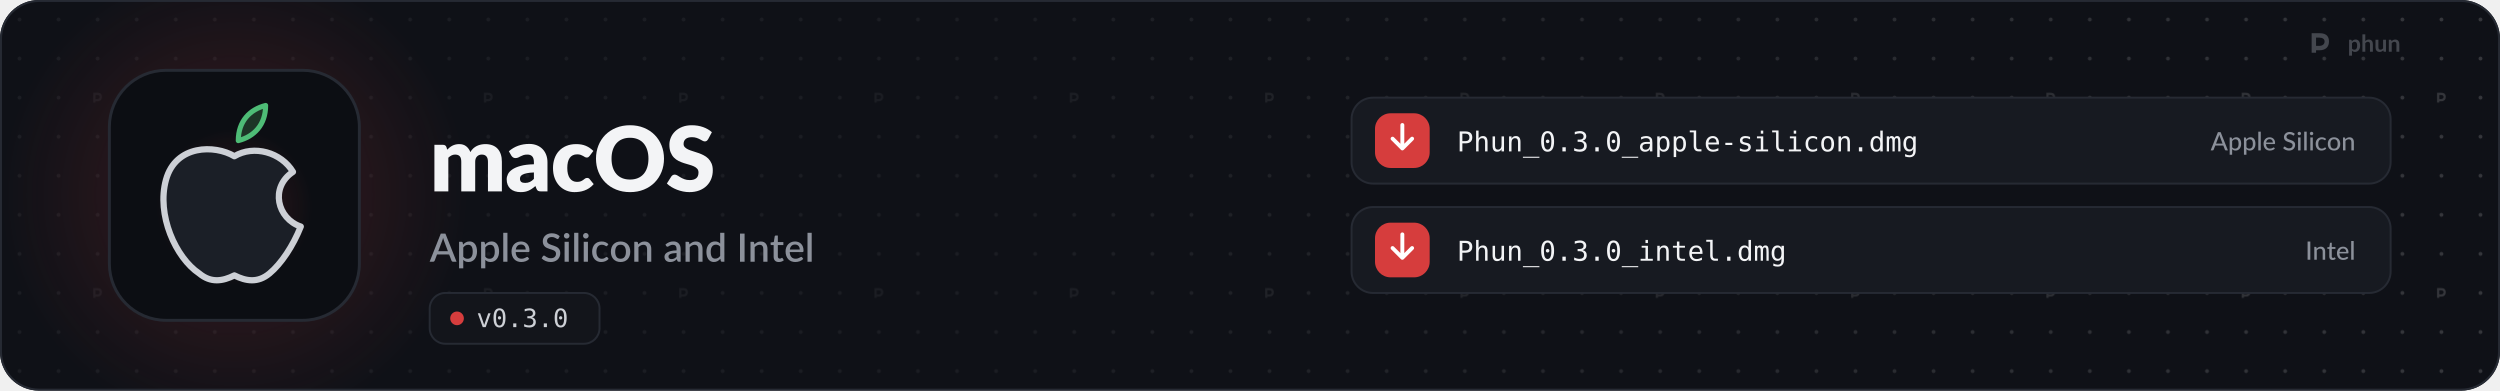
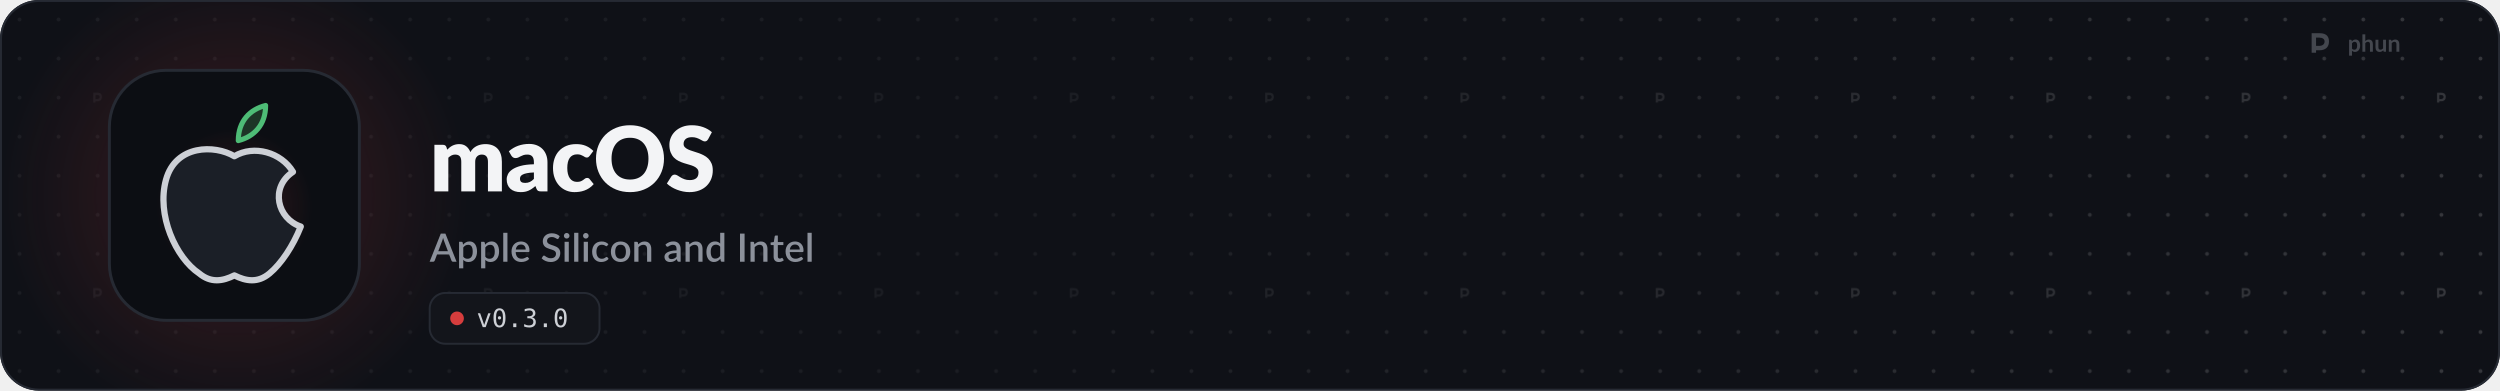
<svg xmlns="http://www.w3.org/2000/svg" width="1280" height="200" viewBox="0 0 1280 200" role="img" aria-labelledby="t d">
  <style>
  .pulse { animation: pulse 2.6s ease-in-out infinite; }
  .pulse.b { animation-delay: .5s; }
  .pulse.c { animation-delay: 1s; }
  @keyframes pulse { 0%, 100% { opacity: 1; } 50% { opacity: .35; } }
  .flow { stroke-dasharray: 4 6; animation: flow 1.6s linear infinite; }
  @keyframes flow { to { stroke-dashoffset: -20; } }
  .blink { animation: blink 1.1s steps(1) infinite; }
  @keyframes blink { 50% { opacity: 0; } }
  .rise { animation: rise .7s cubic-bezier(.2,.7,.2,1) both; }
  @keyframes rise { from { opacity: 0; transform: translateY(8px); } }
  .spin { transform-box: fill-box; transform-origin: center; animation: spin 6s linear infinite; }
  @keyframes spin { to { transform: rotate(360deg); } }
  .bob { animation: bob 3s ease-in-out infinite; }
  @keyframes bob { 50% { transform: translateY(-4px); } }

  .sway { transform-box: view-box; transform-origin: 52px 22px; animation: sway 3.2s ease-in-out infinite; }
  @keyframes sway { 0%, 100% { transform: rotate(-6deg); } 50% { transform: rotate(8deg); } }
  .pane { animation: pane 4s ease-in-out infinite; }
  @keyframes pane { 0%, 100% { opacity: .55; } 12%, 30% { opacity: 1; } 45% { opacity: .55; } }
  .waddle { transform-box: view-box; transform-origin: 50px 96px; animation: waddle 1.6s ease-in-out infinite; }
  @keyframes waddle { 0%, 100% { transform: rotate(-5deg); } 50% { transform: rotate(5deg); } }
  .lid { transform-box: fill-box; transform-origin: center; animation: lid 4.5s infinite; }
  @keyframes lid { 0%, 92%, 100% { transform: scaleY(1); } 95% { transform: scaleY(.1); } }
  .drop { animation: drop 1.8s ease-in-out infinite; }
  @keyframes drop { 0%, 100% { transform: translateY(-2px); } 50% { transform: translateY(3px); } }

  @media (prefers-reduced-motion: reduce) { * { animation: none !important; } }
</style>
  <defs>
    <path id="k108" d="M105 0L105 -1037L297 -1037Q355 -1037 373 -985L390 -929Q416 -956 444 -978.5Q472 -1001 504.5 -1017.5Q537 -1034 574.5 -1043.5Q612 -1053 657 -1053Q751 -1053 812.5 -1004.5Q874 -956 906 -875Q932 -923 969.5 -957Q1007 -991 1050.5 -1012Q1094 -1033 1142.5 -1043Q1191 -1053 1239 -1053Q1328 -1053 1397 -1026.5Q1466 -1000 1512.5 -949.5Q1559 -899 1583 -825.5Q1607 -752 1607 -659L1607 0L1297 0L1297 -659Q1297 -820 1159 -820Q1096 -820 1054.5 -778.5Q1013 -737 1013 -659L1013 0L703 0L703 -659Q703 -748 668 -784Q633 -820 565 -820Q523 -820 485.5 -801Q448 -782 415 -750L415 0L105 0Z" />
    <path id="k45" d="M640 -422Q547 -418 487 -406Q427 -394 392 -376Q357 -358 343.5 -335Q330 -312 330 -285Q330 -232 359 -210.5Q388 -189 444 -189Q504 -189 549 -210Q594 -231 640 -278L640 -422ZM82 -893Q176 -976 290.5 -1016.5Q405 -1057 536 -1057Q630 -1057 705.5 -1026.5Q781 -996 833.5 -941.5Q886 -887 914 -812Q942 -737 942 -648L942 0L800 0Q756 0 733.5 -12Q711 -24 696 -62L674 -119Q635 -86 599 -61Q563 -36 524.5 -18.5Q486 -1 442.5 7.5Q399 16 346 16Q275 16 217 -2.5Q159 -21 118.5 -57Q78 -93 56 -146.5Q34 -200 34 -270Q34 -326 62 -383.5Q90 -441 159 -488.5Q228 -536 345 -568Q462 -600 640 -604L640 -648Q640 -739 602.5 -779.5Q565 -820 496 -820Q441 -820 406 -808Q371 -796 343.5 -781Q316 -766 290 -754Q264 -742 228 -742Q196 -742 174 -758Q152 -774 138 -796L82 -893Z" />
    <path id="k49" d="M867 -791Q853 -774 840 -764Q827 -754 803 -754Q780 -754 761.5 -765Q743 -776 720 -789.5Q697 -803 666 -814Q635 -825 589 -825Q532 -825 490.5 -804Q449 -783 422 -744Q395 -705 382 -648.5Q369 -592 369 -521Q369 -372 426.5 -292Q484 -212 585 -212Q639 -212 670.5 -225.5Q702 -239 724 -255.5Q746 -272 764.5 -286Q783 -300 811 -300Q848 -300 867 -273L957 -162Q909 -107 856 -72.5Q803 -38 747.5 -18.5Q692 1 636 8.5Q580 16 527 16Q432 16 345.5 -20Q259 -56 193.5 -124.5Q128 -193 89.5 -293Q51 -393 51 -521Q51 -633 84.5 -730.5Q118 -828 183.5 -899.5Q249 -971 345.5 -1012Q442 -1053 569 -1053Q691 -1053 783 -1014Q875 -975 949 -900L867 -791Z" />
    <path id="k27" d="M1571 -729Q1571 -571 1516.5 -435Q1462 -299 1363 -198.5Q1264 -98 1124.5 -41Q985 16 815 16Q645 16 505 -41Q365 -98 265.5 -198.5Q166 -299 111.5 -435Q57 -571 57 -729Q57 -887 111.5 -1023Q166 -1159 265.5 -1259Q365 -1359 505 -1416Q645 -1473 815 -1473Q985 -1473 1124.5 -1415.5Q1264 -1358 1363 -1258Q1462 -1158 1516.5 -1022Q1571 -886 1571 -729ZM1225 -729Q1225 -837 1197 -923.5Q1169 -1010 1116.5 -1070Q1064 -1130 988 -1162Q912 -1194 815 -1194Q717 -1194 640.5 -1162Q564 -1130 511.5 -1070Q459 -1010 431 -923.5Q403 -837 403 -729Q403 -620 431 -533.5Q459 -447 511.5 -387Q564 -327 640.5 -295.5Q717 -264 815 -264Q912 -264 988 -295.5Q1064 -327 1116.5 -387Q1169 -447 1197 -533.5Q1225 -620 1225 -729Z" />
    <path id="k34" d="M946 -1161Q931 -1137 914.5 -1125Q898 -1113 872 -1113Q849 -1113 822.5 -1127.5Q796 -1142 762.5 -1160Q729 -1178 686 -1192.5Q643 -1207 588 -1207Q493 -1207 446.5 -1166.5Q400 -1126 400 -1057Q400 -1013 428 -984Q456 -955 501.5 -934Q547 -913 605.5 -895.5Q664 -878 725 -856.5Q786 -835 844.5 -806Q903 -777 948.5 -732Q994 -687 1022 -622.5Q1050 -558 1050 -467Q1050 -366 1015 -278Q980 -190 913.5 -124.5Q847 -59 749.5 -21.5Q652 16 528 16Q460 16 389.5 2Q319 -12 253 -37.5Q187 -63 129 -98Q71 -133 28 -176L128 -334Q140 -351 159.5 -362.5Q179 -374 202 -374Q232 -374 262.5 -355Q293 -336 331.5 -313Q370 -290 420 -271Q470 -252 538 -252Q630 -252 681 -292.5Q732 -333 732 -421Q732 -472 704 -504Q676 -536 630.5 -557Q585 -578 527 -594Q469 -610 408 -629.5Q347 -649 289 -677.5Q231 -706 185.5 -752.5Q140 -799 112 -868.5Q84 -938 84 -1040Q84 -1122 117 -1200Q150 -1278 214 -1339Q278 -1400 371 -1436.5Q464 -1473 584 -1473Q651 -1473 714.5 -1462.5Q778 -1452 835 -1431.5Q892 -1411 941.5 -1382.5Q991 -1354 1030 -1318L946 -1161Z" />
    <path id="s3" d="M933 -540L735 -1066Q711 -1127 686 -1221Q675 -1174 662 -1134.5Q649 -1095 638 -1065L440 -540L933 -540ZM1376 0L1195 0Q1164 0 1145 -15.5Q1126 -31 1116 -54L996 -372L376 -372L256 -54Q248 -34 228 -17Q208 0 178 0L-3 0L568 -1440L805 -1440L1376 0Z" />
    <path id="s114" d="M346 -256Q391 -198 444.5 -174.5Q498 -151 563 -151Q689 -151 759.5 -243Q830 -335 830 -517Q830 -611 814 -677.5Q798 -744 768 -786Q738 -828 695 -847Q652 -866 598 -866Q516 -866 456.5 -830.5Q397 -795 346 -729L346 -256ZM335 -872Q399 -947 480.5 -993Q562 -1039 670 -1039Q756 -1039 826 -1004.5Q896 -970 946 -904Q996 -838 1023.5 -740.5Q1051 -643 1051 -517Q1051 -404 1020.5 -306.5Q990 -209 933 -137.5Q876 -66 795 -25.5Q714 15 612 15Q522 15 459.5 -14Q397 -43 346 -94L346 339L131 339L131 -1020L261 -1020Q305 -1020 317 -979L335 -872Z" />
    <path id="s1140" d="M350 -1480L350 0L135 0L135 -1480L350 -1480Z" />
    <path id="s59" d="M800 -625Q800 -679 784.5 -725.5Q769 -772 739 -806.5Q709 -841 664.5 -860.5Q620 -880 562 -880Q445 -880 378 -813Q311 -746 293 -625L800 -625ZM287 -493Q291 -406 314 -342.5Q337 -279 375.5 -237Q414 -195 467.5 -174.5Q521 -154 587 -154Q650 -154 696 -168.5Q742 -183 776 -200.5Q810 -218 834 -232.5Q858 -247 878 -247Q904 -247 918 -227L979 -148Q941 -103 893 -72Q845 -41 791 -21.5Q737 -2 680 6.5Q623 15 569 15Q463 15 372.5 -20.5Q282 -56 215.5 -125Q149 -194 111.5 -296Q74 -398 74 -531Q74 -637 107.5 -729Q141 -821 203.5 -889Q266 -957 355.5 -996.5Q445 -1036 558 -1036Q652 -1036 732 -1005.5Q812 -975 870 -916Q928 -857 960.5 -771.5Q993 -686 993 -577Q993 -527 982 -510Q971 -493 942 -493L287 -493Z" />
    <path id="s34" d="M924 -1194Q913 -1176 901 -1167.5Q889 -1159 871 -1159Q852 -1159 828.5 -1175Q805 -1191 770.5 -1210.5Q736 -1230 689 -1246.5Q642 -1263 577 -1263Q517 -1263 471.5 -1248Q426 -1233 395 -1206Q364 -1179 348.5 -1142.5Q333 -1106 333 -1063Q333 -1008 362 -971.5Q391 -935 438.5 -909Q486 -883 547 -863.5Q608 -844 671.5 -822Q735 -800 796 -772Q857 -744 904.5 -701Q952 -658 981 -596Q1010 -534 1010 -445Q1010 -349 977 -265Q944 -181 881.5 -118.5Q819 -56 727.5 -20Q636 16 519 16Q450 16 384.5 2.5Q319 -11 259.5 -35.5Q200 -60 148 -95Q96 -130 55 -173L123 -285Q132 -299 146 -307Q160 -315 177 -315Q200 -315 228 -293.5Q256 -272 295.5 -246.5Q335 -221 391 -199.5Q447 -178 525 -178Q652 -178 721.5 -240Q791 -302 791 -411Q791 -472 762 -510.5Q733 -549 685.5 -575Q638 -601 577 -619Q516 -637 453 -657.5Q390 -678 329 -705.5Q268 -733 220.5 -777.5Q173 -822 144 -887.5Q115 -953 115 -1051Q115 -1129 145.5 -1202Q176 -1275 234.5 -1331.5Q293 -1388 379 -1422Q465 -1456 575 -1456Q699 -1456 802.5 -1417Q906 -1378 981 -1306L924 -1194Z" />
    <path id="s98" d="M355 -1020L355 0L140 0L140 -1020L355 -1020ZM391 -1328Q391 -1299 379.5 -1273Q368 -1247 348 -1227.5Q328 -1208 301.5 -1196.5Q275 -1185 245 -1185Q216 -1185 190.5 -1196.5Q165 -1208 146 -1227.5Q127 -1247 115.5 -1273Q104 -1299 104 -1328Q104 -1358 115.5 -1384Q127 -1410 146 -1429.5Q165 -1449 190.5 -1460.5Q216 -1472 245 -1472Q275 -1472 301.5 -1460.5Q328 -1449 348 -1429.5Q368 -1410 379.5 -1384Q391 -1358 391 -1328Z" />
    <path id="s49" d="M852 -820Q842 -807 833 -800Q824 -793 807 -793Q790 -793 771.5 -805Q753 -817 727.5 -831.5Q702 -846 666 -858Q630 -870 576 -870Q506 -870 453.5 -845Q401 -820 365.5 -773.5Q330 -727 312.5 -660.5Q295 -594 295 -511Q295 -425 314 -358Q333 -291 368.5 -245Q404 -199 454.5 -175Q505 -151 568 -151Q630 -151 669 -166Q708 -181 734 -199Q760 -217 778.5 -232Q797 -247 818 -247Q844 -247 858 -227L919 -148Q882 -103 837 -72Q792 -41 742 -21.5Q692 -2 638 6.5Q584 15 529 15Q434 15 351.5 -20.5Q269 -56 207.5 -123.5Q146 -191 110.5 -288.5Q75 -386 75 -511Q75 -624 107 -720.5Q139 -817 200.5 -887Q262 -957 353 -996.5Q444 -1036 563 -1036Q674 -1036 758.5 -1000Q843 -964 909 -898L852 -820Z" />
    <path id="s111" d="M572 -1036Q685 -1036 776.5 -999Q868 -962 932.5 -894Q997 -826 1032 -729Q1067 -632 1067 -511Q1067 -390 1032 -293Q997 -196 932.5 -127.5Q868 -59 776.5 -22Q685 15 572 15Q458 15 366.5 -22Q275 -59 210 -127.5Q145 -196 110 -293Q75 -390 75 -511Q75 -632 110 -729Q145 -826 210 -894Q275 -962 366.5 -999Q458 -1036 572 -1036ZM572 -153Q710 -153 777.5 -245.5Q845 -338 845 -510Q845 -682 777.5 -775.5Q710 -869 572 -869Q432 -869 364 -775.5Q296 -682 296 -510Q296 -338 364 -245.5Q432 -153 572 -153Z" />
    <path id="s109" d="M332 -885Q365 -919 400.5 -946.5Q436 -974 476 -994Q516 -1014 561 -1025Q606 -1036 659 -1036Q743 -1036 806.5 -1008Q870 -980 913.5 -929Q957 -878 979 -806.5Q1001 -735 1001 -649L1001 0L787 0L787 -649Q787 -752 739.5 -809Q692 -866 595 -866Q523 -866 461.5 -833Q400 -800 346 -743L346 0L131 0L131 -1020L261 -1020Q305 -1020 317 -979L332 -885Z" />
    <path id="s45" d="M676 -446Q561 -442 482 -427.5Q403 -413 354 -390.5Q305 -368 283.5 -337Q262 -306 262 -269Q262 -233 273.5 -207.5Q285 -182 305.5 -165.5Q326 -149 353.5 -141.5Q381 -134 414 -134Q498 -134 558.5 -165.5Q619 -197 676 -257L676 -446ZM106 -878Q279 -1039 518 -1039Q606 -1039 674.5 -1010.5Q743 -982 789.5 -930Q836 -878 860.5 -806.5Q885 -735 885 -648L885 0L789 0Q758 0 742 -9.5Q726 -19 715 -48L694 -131Q655 -96 617 -68.5Q579 -41 538.5 -22Q498 -3 451.5 6.5Q405 16 349 16Q287 16 233.5 -1Q180 -18 141 -52.5Q102 -87 79.5 -138Q57 -189 57 -258Q57 -317 88.5 -373Q120 -429 192.5 -473.5Q265 -518 383.5 -547Q502 -576 676 -580L676 -648Q676 -758 629 -812Q582 -866 491 -866Q429 -866 387 -850.5Q345 -835 314 -817Q283 -799 259 -783.5Q235 -768 208 -768Q186 -768 170.5 -779.5Q155 -791 145 -808L106 -878Z" />
    <path id="s55" d="M782 -769Q737 -827 683 -850Q629 -873 566 -873Q440 -873 369 -780.5Q298 -688 298 -507Q298 -413 314 -346.5Q330 -280 360 -238Q390 -196 433 -177Q476 -158 530 -158Q612 -158 671.5 -193.5Q731 -229 782 -294L782 -769ZM997 -1480L997 0L867 0Q824 0 812 -41L793 -152Q729 -77 647.5 -31Q566 15 458 15Q372 15 302 -19.5Q232 -54 182 -120Q132 -186 104.5 -283.5Q77 -381 77 -507Q77 -621 107.5 -718Q138 -815 195 -886.5Q252 -958 333.5 -998.5Q415 -1039 516 -1039Q606 -1039 669 -1010.5Q732 -982 782 -931L782 -1480L997 -1480Z" />
    <path id="s17" d="M406 0L171 0L171 -1440L406 -1440L406 0Z" />
    <path id="s124" d="M458 16Q331 16 262.5 -55.5Q194 -127 194 -257L194 -851L82 -851Q64 -851 51 -862.5Q38 -874 38 -897L38 -984L203 -1008L250 -1303Q255 -1320 267 -1330.5Q279 -1341 299 -1341L409 -1341L409 -1006L692 -1006L692 -851L409 -851L409 -272Q409 -217 436 -188Q463 -159 508 -159Q533 -159 551 -165.5Q569 -172 582 -179.5Q595 -187 604.5 -193.5Q614 -200 623 -200Q641 -200 652 -180L716 -75Q666 -31 598 -7.5Q530 16 458 16Z" />
    <path id="o89" d="M100 -1120L291 -1120L616 -180L942 -1120L1133 -1120L735 0L498 0L100 -1120Z" />
    <path id="o19" d="M483 -750Q483 -805 521.5 -845Q560 -885 614 -885Q670 -885 710 -845Q750 -805 750 -750Q750 -694 710.5 -655Q671 -616 614 -616Q558 -616 520.5 -654Q483 -692 483 -750ZM616 -1360Q475 -1360 405.5 -1208Q336 -1056 336 -745Q336 -435 405.5 -283Q475 -131 616 -131Q758 -131 827.5 -283Q897 -435 897 -745Q897 -1056 827.5 -1208Q758 -1360 616 -1360ZM616 -1520Q855 -1520 977.5 -1324Q1100 -1128 1100 -745Q1100 -363 977.5 -167Q855 29 616 29Q377 29 255 -167Q133 -363 133 -745Q133 -1128 255 -1324Q377 -1520 616 -1520Z" />
    <path id="o17" d="M489 -305L741 -305L741 0L489 0L489 -305Z" />
    <path id="o22" d="M776 -799Q923 -760 1001 -660.5Q1079 -561 1079 -412Q1079 -206 940.5 -88.5Q802 29 557 29Q454 29 347 10Q240 -9 137 -45L137 -246Q239 -193 338 -167Q437 -141 535 -141Q701 -141 790 -216Q879 -291 879 -432Q879 -562 790 -638.5Q701 -715 549 -715L395 -715L395 -881L549 -881Q688 -881 766 -942Q844 -1003 844 -1112Q844 -1227 771.5 -1288.5Q699 -1350 565 -1350Q476 -1350 381 -1330Q286 -1310 182 -1270L182 -1456Q303 -1488 397.5 -1504Q492 -1520 565 -1520Q783 -1520 913.5 -1410.5Q1044 -1301 1044 -1120Q1044 -997 975.5 -915Q907 -833 776 -799Z" />
-     <path id="o51" d="M399 -1327L399 -766L633 -766Q773 -766 851.5 -840Q930 -914 930 -1047Q930 -1180 852 -1253.5Q774 -1327 633 -1327L399 -1327ZM197 -1493L633 -1493Q883 -1493 1012 -1379.5Q1141 -1266 1141 -1047Q1141 -826 1012.5 -713Q884 -600 633 -600L399 -600L399 0L197 0L197 -1493Z" />
-     <path id="o75" d="M1051 -694L1051 0L866 0L866 -694Q866 -845 813 -916Q760 -987 647 -987Q518 -987 448.5 -895.5Q379 -804 379 -633L379 0L195 0L195 -1556L379 -1556L379 -952Q428 -1048 512 -1097.5Q596 -1147 711 -1147Q882 -1147 966.5 -1034.5Q1051 -922 1051 -694Z" />
-     <path id="o88" d="M195 -424L195 -1118L379 -1118L379 -424Q379 -273 432.5 -202Q486 -131 598 -131Q728 -131 797 -222.5Q866 -314 866 -485L866 -1118L1051 -1118L1051 0L866 0L866 -168Q817 -71 732.5 -21Q648 29 535 29Q363 29 279 -83.5Q195 -196 195 -424Z" />
-     <path id="o81" d="M1051 -694L1051 0L866 0L866 -694Q866 -845 813 -916Q760 -987 647 -987Q518 -987 448.5 -895.5Q379 -804 379 -633L379 0L195 0L195 -1120L379 -1120L379 -952Q428 -1048 512 -1097.5Q596 -1147 711 -1147Q882 -1147 966.5 -1034.5Q1051 -922 1051 -694Z" />
-     <path id="o66" d="M1233 403L1233 483L0 483L0 403L1233 403Z" />
-     <path id="o68" d="M702 -563L641 -563Q480 -563 398.5 -506.5Q317 -450 317 -338Q317 -237 378 -181Q439 -125 547 -125Q699 -125 786 -230.5Q873 -336 874 -522L874 -563L702 -563ZM1059 -639L1059 0L874 0L874 -166Q815 -66 725.5 -18.5Q636 29 508 29Q337 29 235 -67.5Q133 -164 133 -326Q133 -513 258.5 -610Q384 -707 627 -707L874 -707L874 -736Q873 -870 806 -930.5Q739 -991 592 -991Q498 -991 402 -964Q306 -937 215 -885L215 -1069Q317 -1108 410.5 -1127.5Q504 -1147 592 -1147Q731 -1147 829.5 -1106Q928 -1065 989 -983Q1027 -933 1043 -859.5Q1059 -786 1059 -639Z" />
-     <path id="o83" d="M375 -141L375 426L190 426L190 -1120L375 -1120L375 -977Q421 -1060 497.5 -1103.5Q574 -1147 674 -1147Q877 -1147 992.5 -990Q1108 -833 1108 -555Q1108 -282 992 -126.5Q876 29 674 29Q572 29 495.5 -14.5Q419 -58 375 -141ZM915 -559Q915 -773 847.5 -882Q780 -991 647 -991Q513 -991 444 -881.5Q375 -772 375 -559Q375 -347 444 -237Q513 -127 647 -127Q780 -127 847.5 -236Q915 -345 915 -559Z" />
-     <path id="o79" d="M639 -406Q639 -282 684.5 -219Q730 -156 819 -156L1034 -156L1034 0L801 0Q636 0 545.5 -106Q455 -212 455 -406L455 -1423L160 -1423L160 -1567L639 -1567L639 -406Z" />
-     <path id="o72" d="M1112 -606L1112 -516L315 -516L315 -510Q315 -327 410.5 -227Q506 -127 680 -127Q768 -127 864 -155Q960 -183 1069 -240L1069 -57Q964 -14 866.5 7.5Q769 29 678 29Q417 29 270 -127.5Q123 -284 123 -559Q123 -827 267 -987Q411 -1147 651 -1147Q865 -1147 988.5 -1002Q1112 -857 1112 -606ZM928 -660Q924 -822 851.5 -906.5Q779 -991 643 -991Q510 -991 424 -903Q338 -815 322 -659L928 -660Z" />
-     <path id="o16" d="M356 -643L877 -643L877 -479L356 -479L356 -643Z" />
-     <path id="o86" d="M973 -1081L973 -901Q894 -947 814 -970Q734 -993 651 -993Q526 -993 464.5 -952.5Q403 -912 403 -829Q403 -754 449 -717Q495 -680 678 -645L752 -631Q889 -605 959.5 -527Q1030 -449 1030 -324Q1030 -158 912 -64.5Q794 29 584 29Q501 29 410 11.5Q319 -6 213 -41L213 -231Q316 -178 410 -151.5Q504 -125 588 -125Q710 -125 777 -174.5Q844 -224 844 -313Q844 -441 599 -490L591 -492L522 -506Q363 -537 290 -610.5Q217 -684 217 -811Q217 -972 326 -1059.5Q435 -1147 637 -1147Q727 -1147 810 -1130.5Q893 -1114 973 -1081Z" />
-     <path id="o76" d="M256 -1120L727 -1120L727 -143L1092 -143L1092 0L178 0L178 -143L543 -143L543 -977L256 -977L256 -1120ZM543 -1556L727 -1556L727 -1323L543 -1323L543 -1556Z" />
-     <path id="o70" d="M1061 -57Q987 -14 908.5 7.5Q830 29 748 29Q488 29 341.5 -127Q195 -283 195 -559Q195 -835 341.5 -991Q488 -1147 748 -1147Q829 -1147 906 -1126Q983 -1105 1061 -1061L1061 -868Q988 -933 914.5 -962Q841 -991 748 -991Q575 -991 482 -879Q389 -767 389 -559Q389 -352 482.5 -239.5Q576 -127 748 -127Q844 -127 920 -156.5Q996 -186 1061 -248L1061 -57Z" />
-     <path id="o82" d="M616 -991Q476 -991 404 -882Q332 -773 332 -559Q332 -346 404 -236.5Q476 -127 616 -127Q757 -127 829 -236.5Q901 -346 901 -559Q901 -773 829 -882Q757 -991 616 -991ZM616 -1147Q849 -1147 972.5 -996Q1096 -845 1096 -559Q1096 -272 973 -121.5Q850 29 616 29Q383 29 260 -121.5Q137 -272 137 -559Q137 -845 260 -996Q383 -1147 616 -1147Z" />
-     <path id="o71" d="M858 -977L858 -1556L1042 -1556L1042 0L858 0L858 -141Q812 -58 735.5 -14.5Q659 29 559 29Q356 29 239.5 -128.5Q123 -286 123 -563Q123 -836 240 -991.5Q357 -1147 559 -1147Q660 -1147 737 -1103.5Q814 -1060 858 -977ZM317 -559Q317 -345 385 -236Q453 -127 586 -127Q719 -127 788.5 -237Q858 -347 858 -559Q858 -772 788.5 -881.5Q719 -991 586 -991Q453 -991 385 -882Q317 -773 317 -559Z" />
-     <path id="o80" d="M676 -1006Q710 -1078 762.5 -1112.5Q815 -1147 889 -1147Q1024 -1147 1079.5 -1042.5Q1135 -938 1135 -649L1135 0L967 0L967 -641Q967 -878 940.5 -935.5Q914 -993 844 -993Q764 -993 734.5 -931.5Q705 -870 705 -641L705 0L537 0L537 -641Q537 -881 508.5 -937Q480 -993 406 -993Q333 -993 304.5 -931.5Q276 -870 276 -641L276 0L109 0L109 -1120L276 -1120L276 -1024Q309 -1084 358.5 -1115.5Q408 -1147 471 -1147Q547 -1147 597.5 -1112Q648 -1077 676 -1006Z" />
-     <path id="o74" d="M858 -569Q858 -776 790.5 -883.5Q723 -991 594 -991Q459 -991 388 -883.5Q317 -776 317 -569Q317 -362 388.5 -253.5Q460 -145 596 -145Q723 -145 790.5 -254Q858 -363 858 -569ZM1042 -72Q1042 180 923 310Q804 440 573 440Q497 440 414 426Q331 412 248 385L248 203Q346 249 426 271Q506 293 573 293Q722 293 790 212Q858 131 858 -45L858 -53L858 -178Q814 -84 738 -38Q662 8 553 8Q357 8 240 -149Q123 -306 123 -569Q123 -833 240 -990Q357 -1147 553 -1147Q661 -1147 736 -1104Q811 -1061 858 -971L858 -1116L1042 -1116L1042 -72Z" />
-     <path id="m3" d="M940 -535L727 -1092Q704 -1149 681 -1236Q670 -1193 658.5 -1156Q647 -1119 636 -1090L424 -535L940 -535ZM1361 0L1197 0Q1169 0 1151 -14Q1133 -28 1125 -50L998 -383L365 -383L238 -50Q231 -31 212 -15.5Q193 0 166 0L2 0L574 -1436L789 -1436L1361 0Z" />
-     <path id="m114" d="M332 -250Q380 -187 435.5 -162Q491 -137 560 -137Q694 -137 767.5 -233.5Q841 -330 841 -515Q841 -612 824.5 -680.5Q808 -749 776.5 -792.5Q745 -836 699 -856.5Q653 -877 595 -877Q510 -877 447.5 -839Q385 -801 332 -731L332 -250ZM322 -864Q354 -902 390.5 -933.5Q427 -965 469 -987.5Q511 -1010 558.5 -1022.5Q606 -1035 660 -1035Q747 -1035 817.5 -1001Q888 -967 938 -901Q988 -835 1015.5 -738Q1043 -641 1043 -515Q1043 -402 1012.5 -305.5Q982 -209 925.5 -138Q869 -67 787.5 -26.5Q706 14 604 14Q513 14 448 -16Q383 -46 332 -100L332 341L137 341L137 -1016L254 -1016Q295 -1016 305 -977L322 -864Z" />
-     <path id="m1140" d="M337 -1476L337 0L141 0L141 -1476L337 -1476Z" />
-     <path id="m59" d="M810 -621Q810 -679 793.5 -728Q777 -777 745 -813Q713 -849 667 -869Q621 -889 561 -889Q438 -889 367.5 -818Q297 -747 278 -621L810 -621ZM971 -145Q935 -103 888 -72.5Q841 -42 788 -23Q735 -4 678.5 5Q622 14 567 14Q462 14 372.5 -21.5Q283 -57 217.5 -125.5Q152 -194 115.5 -295.5Q79 -397 79 -529Q79 -635 112 -726.5Q145 -818 206.5 -886Q268 -954 357 -993Q446 -1032 557 -1032Q650 -1032 728.5 -1001.5Q807 -971 864 -913Q921 -855 953.5 -770Q986 -685 986 -576Q986 -531 976 -515.5Q966 -500 939 -500L273 -500Q276 -409 299 -341.5Q322 -274 362.5 -229Q403 -184 459 -162Q515 -140 584 -140Q649 -140 696.5 -155Q744 -170 778.5 -187.5Q813 -205 836.5 -220Q860 -235 878 -235Q902 -235 915 -217L971 -145Z" />
-     <path id="m34" d="M920 -1202Q910 -1185 899 -1177Q888 -1169 871 -1169Q853 -1169 830 -1185.5Q807 -1202 772.5 -1222.5Q738 -1243 690 -1259.5Q642 -1276 575 -1276Q512 -1276 464.5 -1259.5Q417 -1243 385 -1214.5Q353 -1186 336.5 -1147.5Q320 -1109 320 -1064Q320 -1006 349.5 -968Q379 -930 427 -903Q475 -876 536 -856Q597 -836 661 -814.5Q725 -793 786 -765Q847 -737 895 -694.5Q943 -652 972.5 -590.5Q1002 -529 1002 -440Q1002 -345 969.5 -262Q937 -179 875 -117Q813 -55 722.5 -19.5Q632 16 517 16Q448 16 383 2.5Q318 -11 260 -35.5Q202 -60 151.5 -94.5Q101 -129 61 -172L122 -274Q131 -286 143.5 -294Q156 -302 172 -302Q193 -302 220.5 -280Q248 -258 288.5 -231.5Q329 -205 385.5 -183Q442 -161 523 -161Q589 -161 641 -178.5Q693 -196 728.5 -228.5Q764 -261 783 -307Q802 -353 802 -409Q802 -472 773 -512Q744 -552 696 -579Q648 -606 587 -625Q526 -644 462 -664.5Q398 -685 337 -712Q276 -739 228 -782.5Q180 -826 151 -891.5Q122 -957 122 -1053Q122 -1130 152 -1202Q182 -1274 239.5 -1329.5Q297 -1385 381 -1418.5Q465 -1452 573 -1452Q694 -1452 795.5 -1413.5Q897 -1375 972 -1303L920 -1202Z" />
-     <path id="m98" d="M341 -1016L341 0L146 0L146 -1016L341 -1016ZM378 -1330Q378 -1303 367 -1278.5Q356 -1254 337.5 -1235.5Q319 -1217 294 -1206.5Q269 -1196 242 -1196Q215 -1196 191 -1206.5Q167 -1217 148.5 -1235.5Q130 -1254 119.5 -1278.5Q109 -1303 109 -1330Q109 -1358 119.5 -1382.5Q130 -1407 148.5 -1425.5Q167 -1444 191 -1454.5Q215 -1465 242 -1465Q269 -1465 294 -1454.5Q319 -1444 337.5 -1425.5Q356 -1407 367 -1382.5Q378 -1358 378 -1330Z" />
-     <path id="m49" d="M849 -826Q840 -815 831.5 -808.5Q823 -802 807 -802Q791 -802 773.5 -814.5Q756 -827 729.5 -841.5Q703 -856 665.5 -868.5Q628 -881 573 -881Q501 -881 446 -855Q391 -829 354.5 -781Q318 -733 299 -664Q280 -595 280 -509Q280 -420 300 -350.5Q320 -281 357 -233.5Q394 -186 447 -161.5Q500 -137 565 -137Q628 -137 669 -152.5Q710 -168 737 -186Q764 -204 782 -219.5Q800 -235 819 -235Q843 -235 856 -217L912 -145Q877 -102 833.5 -72Q790 -42 741 -23Q692 -4 638.5 5Q585 14 530 14Q435 14 352.5 -21Q270 -56 209.5 -123Q149 -190 114 -287.5Q79 -385 79 -509Q79 -622 110.5 -718Q142 -814 203.5 -883.5Q265 -953 355 -992.5Q445 -1032 561 -1032Q670 -1032 753 -997Q836 -962 901 -898L849 -826Z" />
-     <path id="m111" d="M570 -1032Q682 -1032 772.5 -995.5Q863 -959 926.5 -890.5Q990 -822 1024 -725.5Q1058 -629 1058 -509Q1058 -389 1024 -292Q990 -195 926.5 -127Q863 -59 772.5 -22.5Q682 14 570 14Q457 14 366.5 -22.5Q276 -59 212 -127Q148 -195 113.5 -292Q79 -389 79 -509Q79 -629 113.5 -725.5Q148 -822 212 -890.5Q276 -959 366.5 -995.5Q457 -1032 570 -1032ZM570 -138Q714 -138 785 -235Q856 -332 856 -508Q856 -684 785 -781.5Q714 -879 570 -879Q424 -879 352.5 -781.5Q281 -684 281 -508Q281 -332 352.5 -235Q424 -138 570 -138Z" />
-     <path id="m109" d="M320 -875Q353 -910 389 -939Q425 -968 465.5 -988.5Q506 -1009 552.5 -1020.5Q599 -1032 652 -1032Q736 -1032 799.5 -1004Q863 -976 906 -925.5Q949 -875 971 -804Q993 -733 993 -647L993 0L797 0L797 -647Q797 -756 747 -816.5Q697 -877 594 -877Q519 -877 453.5 -841.5Q388 -806 332 -745L332 0L137 0L137 -1016L254 -1016Q295 -1016 305 -977L320 -875Z" />
-     <path id="o87" d="M614 -1438L614 -1120L1032 -1120L1032 -977L614 -977L614 -369Q614 -245 661 -196Q708 -147 825 -147L1032 -147L1032 0L807 0Q600 0 515 -83Q430 -166 430 -369L430 -977L131 -977L131 -1120L430 -1120L430 -1438L614 -1438Z" />
-     <path id="m17" d="M391 0L177 0L177 -1436L391 -1436L391 0Z" />
-     <path id="m124" d="M455 16Q332 16 265.5 -53Q199 -122 199 -250L199 -858L81 -858Q64 -858 52.5 -868.5Q41 -879 41 -900L41 -979L206 -1002L250 -1305Q254 -1322 265.5 -1331.5Q277 -1341 295 -1341L394 -1341L394 -1000L682 -1000L682 -858L394 -858L394 -263Q394 -203 423.5 -173.5Q453 -144 499 -144Q526 -144 545.5 -151Q565 -158 579 -166.5Q593 -175 603 -182Q613 -189 621 -189Q631 -189 636.5 -184.5Q642 -180 648 -170L706 -76Q658 -32 592 -8Q526 16 455 16Z" />
    <path id="b114" d="M369 -266Q411 -215 460.5 -194Q510 -173 568 -173Q624 -173 669 -194Q714 -215 745.5 -258Q777 -301 794 -366.5Q811 -432 811 -521Q811 -611 796.5 -673.5Q782 -736 755 -775Q728 -814 689.5 -832Q651 -850 602 -850Q525 -850 471 -817.5Q417 -785 369 -726L369 -266ZM356 -886Q419 -957 499 -1001Q579 -1045 687 -1045Q771 -1045 840.5 -1010Q910 -975 960.5 -908.5Q1011 -842 1038.5 -744.5Q1066 -647 1066 -521Q1066 -406 1035 -308Q1004 -210 946.5 -138Q889 -66 807.5 -25.5Q726 15 625 15Q539 15 478 -11.5Q417 -38 369 -85L369 335L122 335L122 -1026L273 -1026Q321 -1026 336 -981L356 -886Z" />
    <path id="b95" d="M369 -916Q429 -972 501 -1007Q573 -1042 670 -1042Q754 -1042 819 -1013.5Q884 -985 927.5 -933.5Q971 -882 993.5 -810.5Q1016 -739 1016 -653L1016 0L769 0L769 -653Q769 -747 726 -798.5Q683 -850 595 -850Q531 -850 475 -821Q419 -792 369 -742L369 0L122 0L122 -1486L369 -1486L369 -916Z" />
    <path id="b134" d="M1006 -1026L1006 0L855 0Q806 0 793 -45L776 -127Q713 -63 637 -23.5Q561 16 458 16Q374 16 309.5 -12.5Q245 -41 201 -93Q157 -145 134.5 -216.5Q112 -288 112 -374L112 -1026L359 -1026L359 -374Q359 -280 402.5 -228.5Q446 -177 533 -177Q597 -177 653 -205.5Q709 -234 759 -284L759 -1026L1006 -1026Z" />
    <path id="b109" d="M353 -900Q384 -931 418.5 -957.5Q453 -984 491.5 -1002.5Q530 -1021 574 -1031.5Q618 -1042 670 -1042Q754 -1042 819 -1013.5Q884 -985 927.5 -933.5Q971 -882 993.5 -810.5Q1016 -739 1016 -653L1016 0L769 0L769 -653Q769 -747 726 -798.5Q683 -850 595 -850Q531 -850 475 -821Q419 -792 369 -742L369 0L122 0L122 -1026L273 -1026Q321 -1026 336 -981L353 -900Z" />
    <clipPath id="card">
      <rect width="1280" height="200" rx="20" />
    </clipPath>
    <pattern id="dots" width="100" height="100" patternUnits="userSpaceOnUse">
      <circle cx="10" cy="10" r="1" fill="#fff" />
      <circle cx="30" cy="10" r="1" fill="#fff" />
      <circle cx="50" cy="10" r="1" fill="#fff" />
      <circle cx="70" cy="10" r="1" fill="#fff" />
      <circle cx="90" cy="10" r="1" fill="#fff" />
      <circle cx="10" cy="30" r="1" fill="#fff" />
      <circle cx="30" cy="30" r="1" fill="#fff" />
      <circle cx="50" cy="30" r="1" fill="#fff" />
      <circle cx="70" cy="30" r="1" fill="#fff" />
      <circle cx="90" cy="30" r="1" fill="#fff" />
      <circle cx="10" cy="50" r="1" fill="#fff" />
      <circle cx="30" cy="50" r="1" fill="#fff" />
      <circle cx="70" cy="50" r="1" fill="#fff" />
      <circle cx="90" cy="50" r="1" fill="#fff" />
      <circle cx="10" cy="70" r="1" fill="#fff" />
      <circle cx="30" cy="70" r="1" fill="#fff" />
      <circle cx="50" cy="70" r="1" fill="#fff" />
      <circle cx="70" cy="70" r="1" fill="#fff" />
      <circle cx="90" cy="70" r="1" fill="#fff" />
      <circle cx="10" cy="90" r="1" fill="#fff" />
      <circle cx="30" cy="90" r="1" fill="#fff" />
      <circle cx="50" cy="90" r="1" fill="#fff" />
      <circle cx="70" cy="90" r="1" fill="#fff" />
      <circle cx="90" cy="90" r="1" fill="#fff" />
      <path d="M78 48H144C204 48 220 80 220 116C220 156 198 188 140 188H114V208H78ZM114 84V152H138C170 152 184 136 184 116C184 96 168 84 138 84Z" transform="translate(46 46) scale(0.03125) translate(-21 0)" fill="#fff" fill-rule="evenodd" />
    </pattern>
    <linearGradient id="fade" x1="0" x2="1" y1="0" y2="0">
      <stop offset="0.4" stop-color="#fff" stop-opacity=".05" />
      <stop offset="1" stop-color="#fff" stop-opacity=".16" />
    </linearGradient>
    <mask id="dotmask">
      <rect width="1280" height="200" fill="url(#fade)" />
    </mask>
    <radialGradient id="glow">
      <stop offset="0" stop-color="#d63d3d" stop-opacity=".22" />
      <stop offset="1" stop-color="#d63d3d" stop-opacity="0" />
    </radialGradient>
  </defs>
  <g clip-path="url(#card)">
    <rect width="1280" height="200" fill="#0f1117" />
    <rect width="1280" height="200" fill="url(#dots)" mask="url(#dotmask)" />
    <circle cx="120" cy="100" r="120" fill="url(#glow)" />
    <rect x="56" y="36" width="128" height="128" rx="29" fill="#0c0e13" stroke="#262a33" stroke-width="1.5" />
    <g transform="translate(70 50)">
      <circle cx="50" cy="56" r="40" fill="url(#glow)" class="pulse" />
      <path d="M50 30C40 24 20 24 15 42C10 60 20 82 32 90C38 95 44 94 50 91C56 94 62 95 68 90C74 85 80 76 84 66C72 62 68 46 80 38C74 28 60 24 50 30Z" fill="#1b1f27" stroke="#cdd0d6" stroke-width="3.2" stroke-linecap="round" stroke-linejoin="round" />
      <g class="sway">
        <path d="M52 22C52 12 58 6 66 4C66 14 60 20 52 22Z" fill="#1d3526" stroke="#4ebc76" stroke-width="2.6" stroke-linecap="round" stroke-linejoin="round" />
      </g>
    </g>
    <g fill="#f3f4f6" transform="translate(220 98) scale(0.023)">
      <use href="#k108" x="0" />
      <use href="#k45" x="1680" />
      <use href="#k49" x="2694" />
      <use href="#k27" x="3645" />
      <use href="#k34" x="5252" />
    </g>
    <g fill="#8c919b" transform="translate(220 134) scale(0.01)">
      <use href="#s3" x="0" />
      <use href="#s114" x="1373" />
      <use href="#s114" x="2502" />
      <use href="#s1140" x="3631" />
      <use href="#s59" x="4116" />
      <use href="#s34" x="5676" />
      <use href="#s98" x="6767" />
      <use href="#s1140" x="7262" />
      <use href="#s98" x="7747" />
      <use href="#s49" x="8242" />
      <use href="#s111" x="9202" />
      <use href="#s109" x="10344" />
      <use href="#s45" x="11964" />
      <use href="#s109" x="12969" />
      <use href="#s55" x="14091" />
      <use href="#s17" x="15717" />
      <use href="#s109" x="16294" />
      <use href="#s124" x="17416" />
      <use href="#s59" x="18147" />
      <use href="#s1140" x="19209" />
    </g>
    <rect x="220" y="150" width="86.96" height="26" rx="8" fill="#13151b" stroke="#262a33" stroke-width="1" />
    <circle cx="234" cy="163" r="3.5" fill="#d63d3d" class="pulse" />
    <g fill="#cdd0d6" transform="translate(244 167.5) scale(0.00635)">
      <use href="#o89" x="0" />
      <use href="#o19" x="1233" />
      <use href="#o17" x="2466" />
      <use href="#o22" x="3699" />
      <use href="#o17" x="4932" />
      <use href="#o19" x="6165" />
    </g>
-     <rect x="692" y="50" width="532" height="44" rx="11" fill="#171a21" stroke="#262a33" stroke-width="1" />
-     <rect x="704" y="58" width="28" height="28" rx="8" fill="#d63d3d" />
-     <g class="drop" style="animation-delay: 0.0s">
-       <path d="M718 64.0v12m-5-5 5 5 5-5" fill="none" stroke="#fff" stroke-width="2" stroke-linecap="round" stroke-linejoin="round" />
-     </g>
-     <g fill="#f3f4f6" transform="translate(746 77.5) scale(0.00684)">
-       <use href="#o51" x="0" />
-       <use href="#o75" x="1233" />
-       <use href="#o88" x="2466" />
-       <use href="#o81" x="3699" />
-       <use href="#o66" x="4932" />
-       <use href="#o19" x="6165" />
-       <use href="#o17" x="7398" />
-       <use href="#o22" x="8631" />
-       <use href="#o17" x="9864" />
-       <use href="#o19" x="11097" />
-       <use href="#o66" x="12330" />
-       <use href="#o68" x="13563" />
-       <use href="#o83" x="14796" />
-       <use href="#o83" x="16029" />
-       <use href="#o79" x="17262" />
-       <use href="#o72" x="18495" />
-       <use href="#o16" x="19728" />
-       <use href="#o86" x="20961" />
-       <use href="#o76" x="22194" />
-       <use href="#o79" x="23427" />
-       <use href="#o76" x="24660" />
-       <use href="#o70" x="25893" />
-       <use href="#o82" x="27126" />
-       <use href="#o81" x="28359" />
-       <use href="#o17" x="29592" />
-       <use href="#o71" x="30825" />
-       <use href="#o80" x="32058" />
-       <use href="#o74" x="33291" />
-     </g>
-     <g fill="#8c919b" transform="translate(1131.84 77) scale(0.0065)">
-       <use href="#m3" x="0" />
-       <use href="#m114" x="1363" />
-       <use href="#m114" x="2488" />
-       <use href="#m1140" x="3613" />
-       <use href="#m59" x="4091" />
-       <use href="#m34" x="5655" />
-       <use href="#m98" x="6743" />
-       <use href="#m1140" x="7230" />
-       <use href="#m98" x="7708" />
-       <use href="#m49" x="8195" />
-       <use href="#m111" x="9152" />
-       <use href="#m109" x="10290" />
-     </g>
-     <rect x="692" y="106" width="532" height="44" rx="11" fill="#171a21" stroke="#262a33" stroke-width="1" />
-     <rect x="704" y="114" width="28" height="28" rx="8" fill="#d63d3d" />
-     <g class="drop" style="animation-delay: 0.3s">
-       <path d="M718 120.0v12m-5-5 5 5 5-5" fill="none" stroke="#fff" stroke-width="2" stroke-linecap="round" stroke-linejoin="round" />
-     </g>
-     <g fill="#f3f4f6" transform="translate(746 133.5) scale(0.00684)">
-       <use href="#o51" x="0" />
-       <use href="#o75" x="1233" />
-       <use href="#o88" x="2466" />
-       <use href="#o81" x="3699" />
-       <use href="#o66" x="4932" />
-       <use href="#o19" x="6165" />
-       <use href="#o17" x="7398" />
-       <use href="#o22" x="8631" />
-       <use href="#o17" x="9864" />
-       <use href="#o19" x="11097" />
-       <use href="#o66" x="12330" />
-       <use href="#o76" x="13563" />
-       <use href="#o81" x="14796" />
-       <use href="#o87" x="16029" />
-       <use href="#o72" x="17262" />
-       <use href="#o79" x="18495" />
-       <use href="#o17" x="19728" />
-       <use href="#o71" x="20961" />
-       <use href="#o80" x="22194" />
-       <use href="#o74" x="23427" />
-     </g>
-     <g fill="#8c919b" transform="translate(1180.34 133) scale(0.0065)">
-       <use href="#m17" x="0" />
-       <use href="#m109" x="568" />
-       <use href="#m124" x="1687" />
-       <use href="#m59" x="2411" />
-       <use href="#m1140" x="3470" />
-     </g>
    <g opacity=".42">
      <path d="M78 48H144C204 48 220 80 220 116C220 156 198 188 140 188H114V208H78ZM114 84V152H138C170 152 184 136 184 116C184 96 168 84 138 84Z" transform="translate(1180 14) scale(0.0625) translate(-21 0)" fill="#8c919b" fill-rule="evenodd" />
      <g fill="#8c919b" transform="translate(1202 26.5) scale(0.006)">
        <use href="#b114" x="0" />
        <use href="#b95" x="1136" />
        <use href="#b134" x="2264" />
        <use href="#b109" x="3392" />
      </g>
    </g>
  </g>
  <rect x=".5" y=".5" width="1279" height="199" rx="19.5" fill="none" stroke="#262a33" />
</svg>
